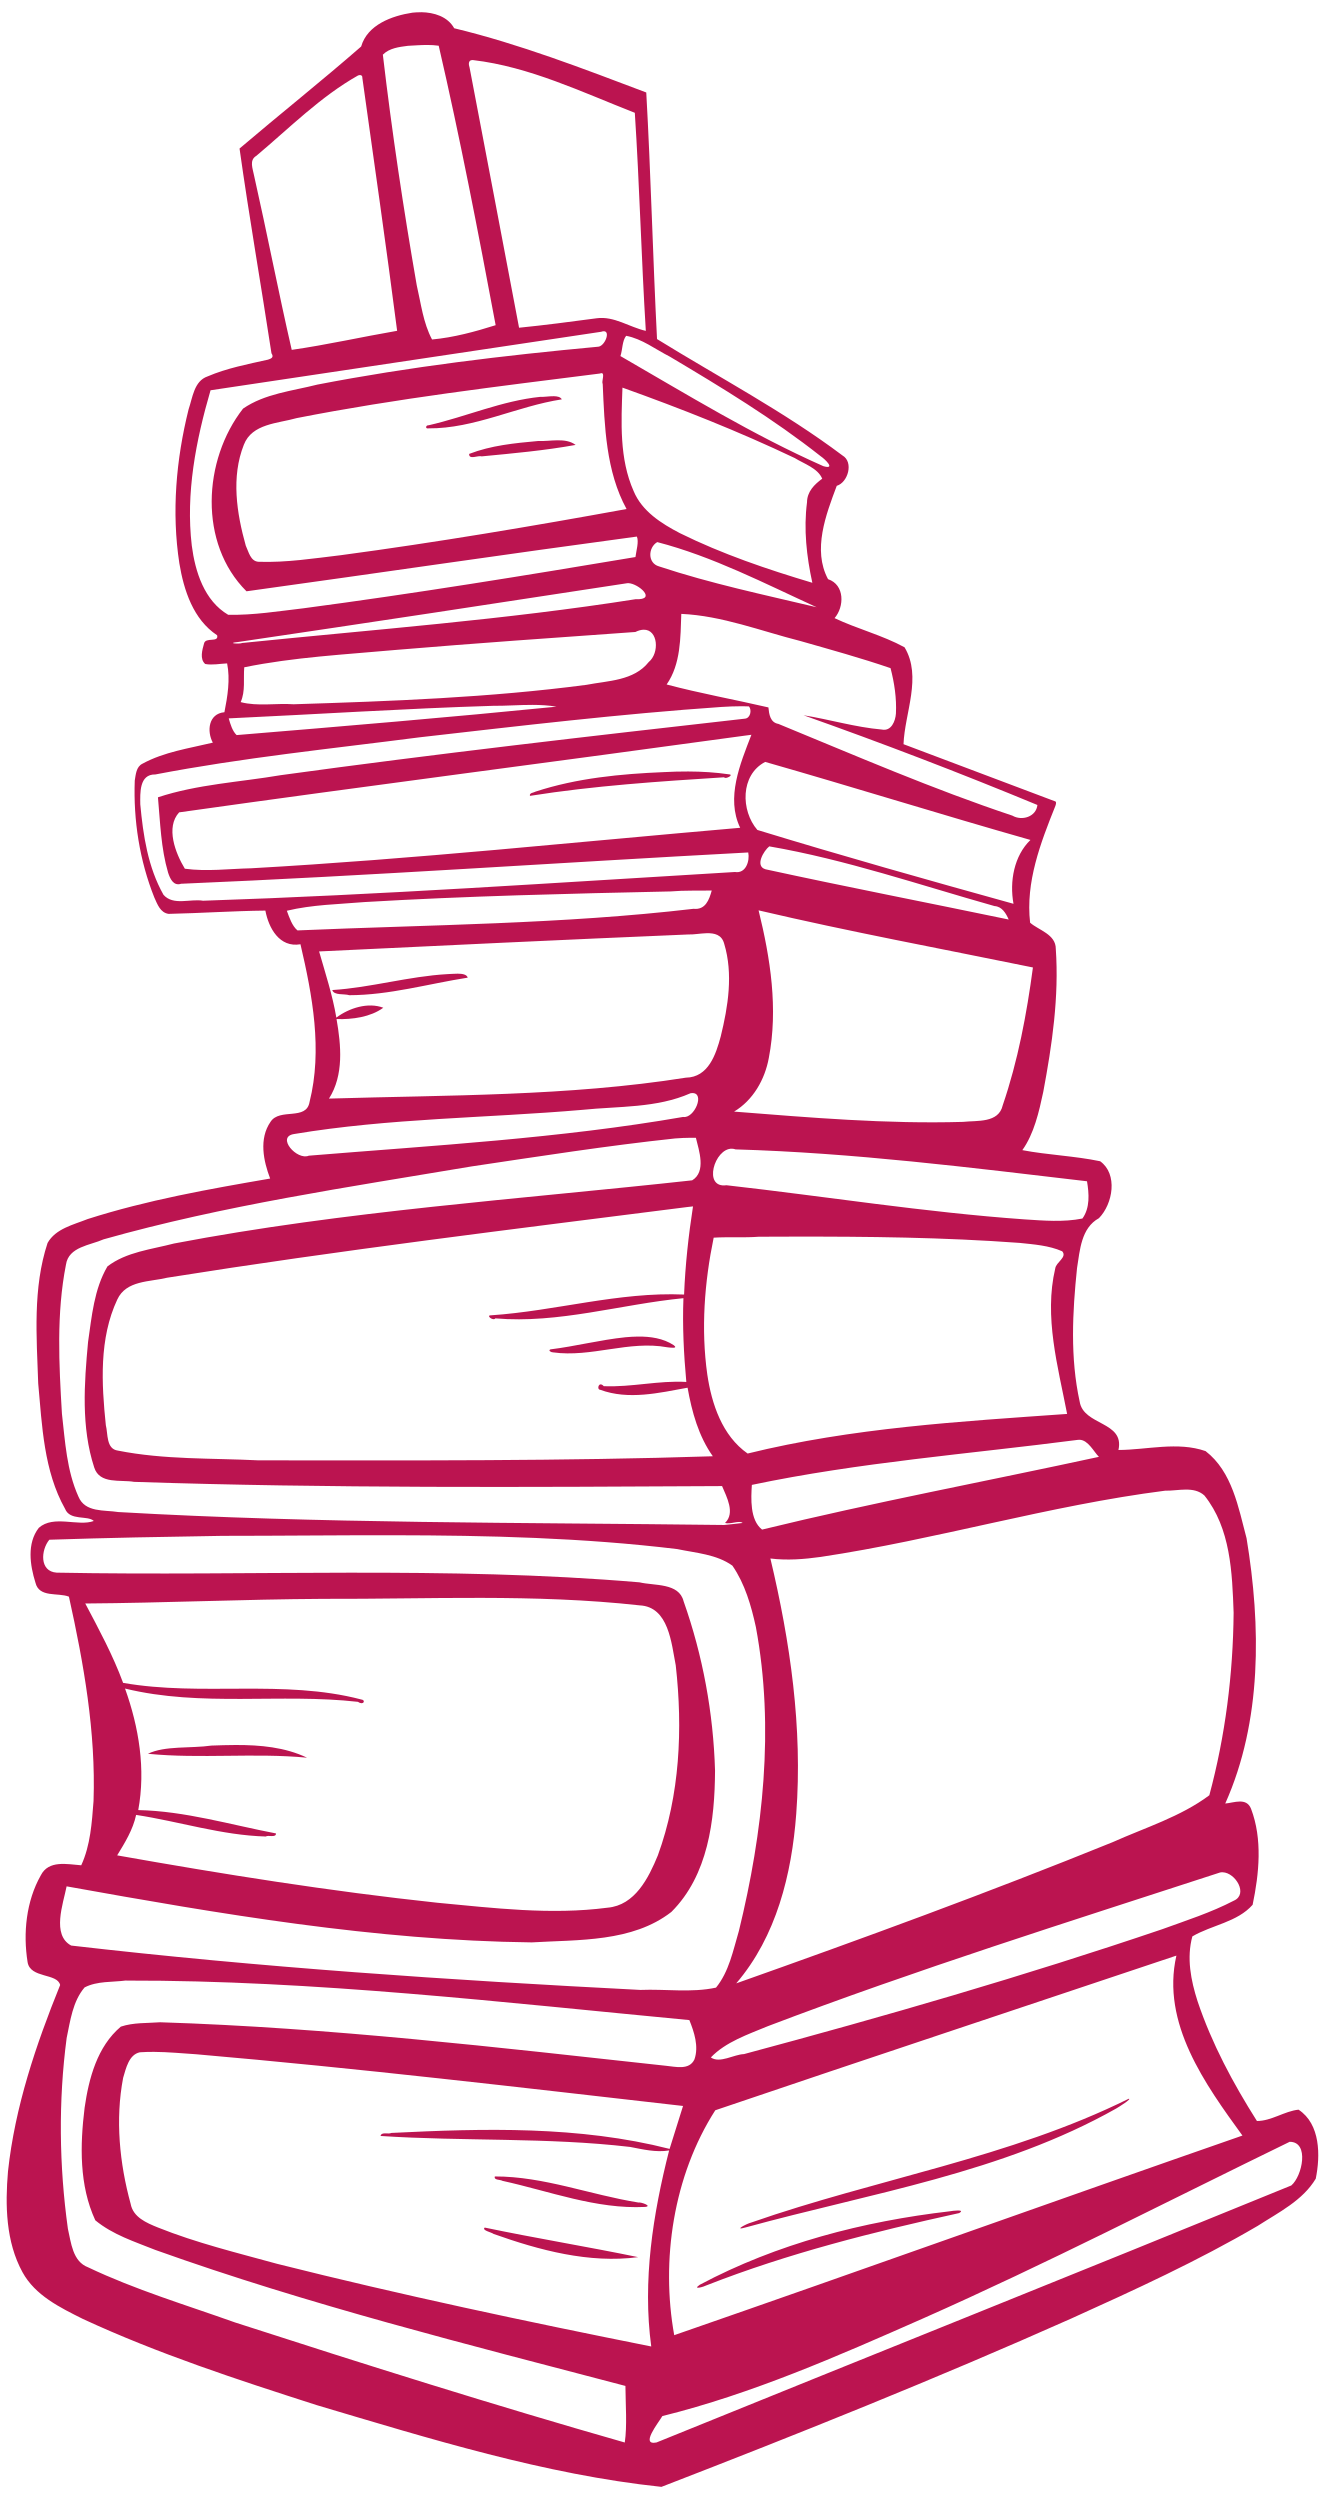
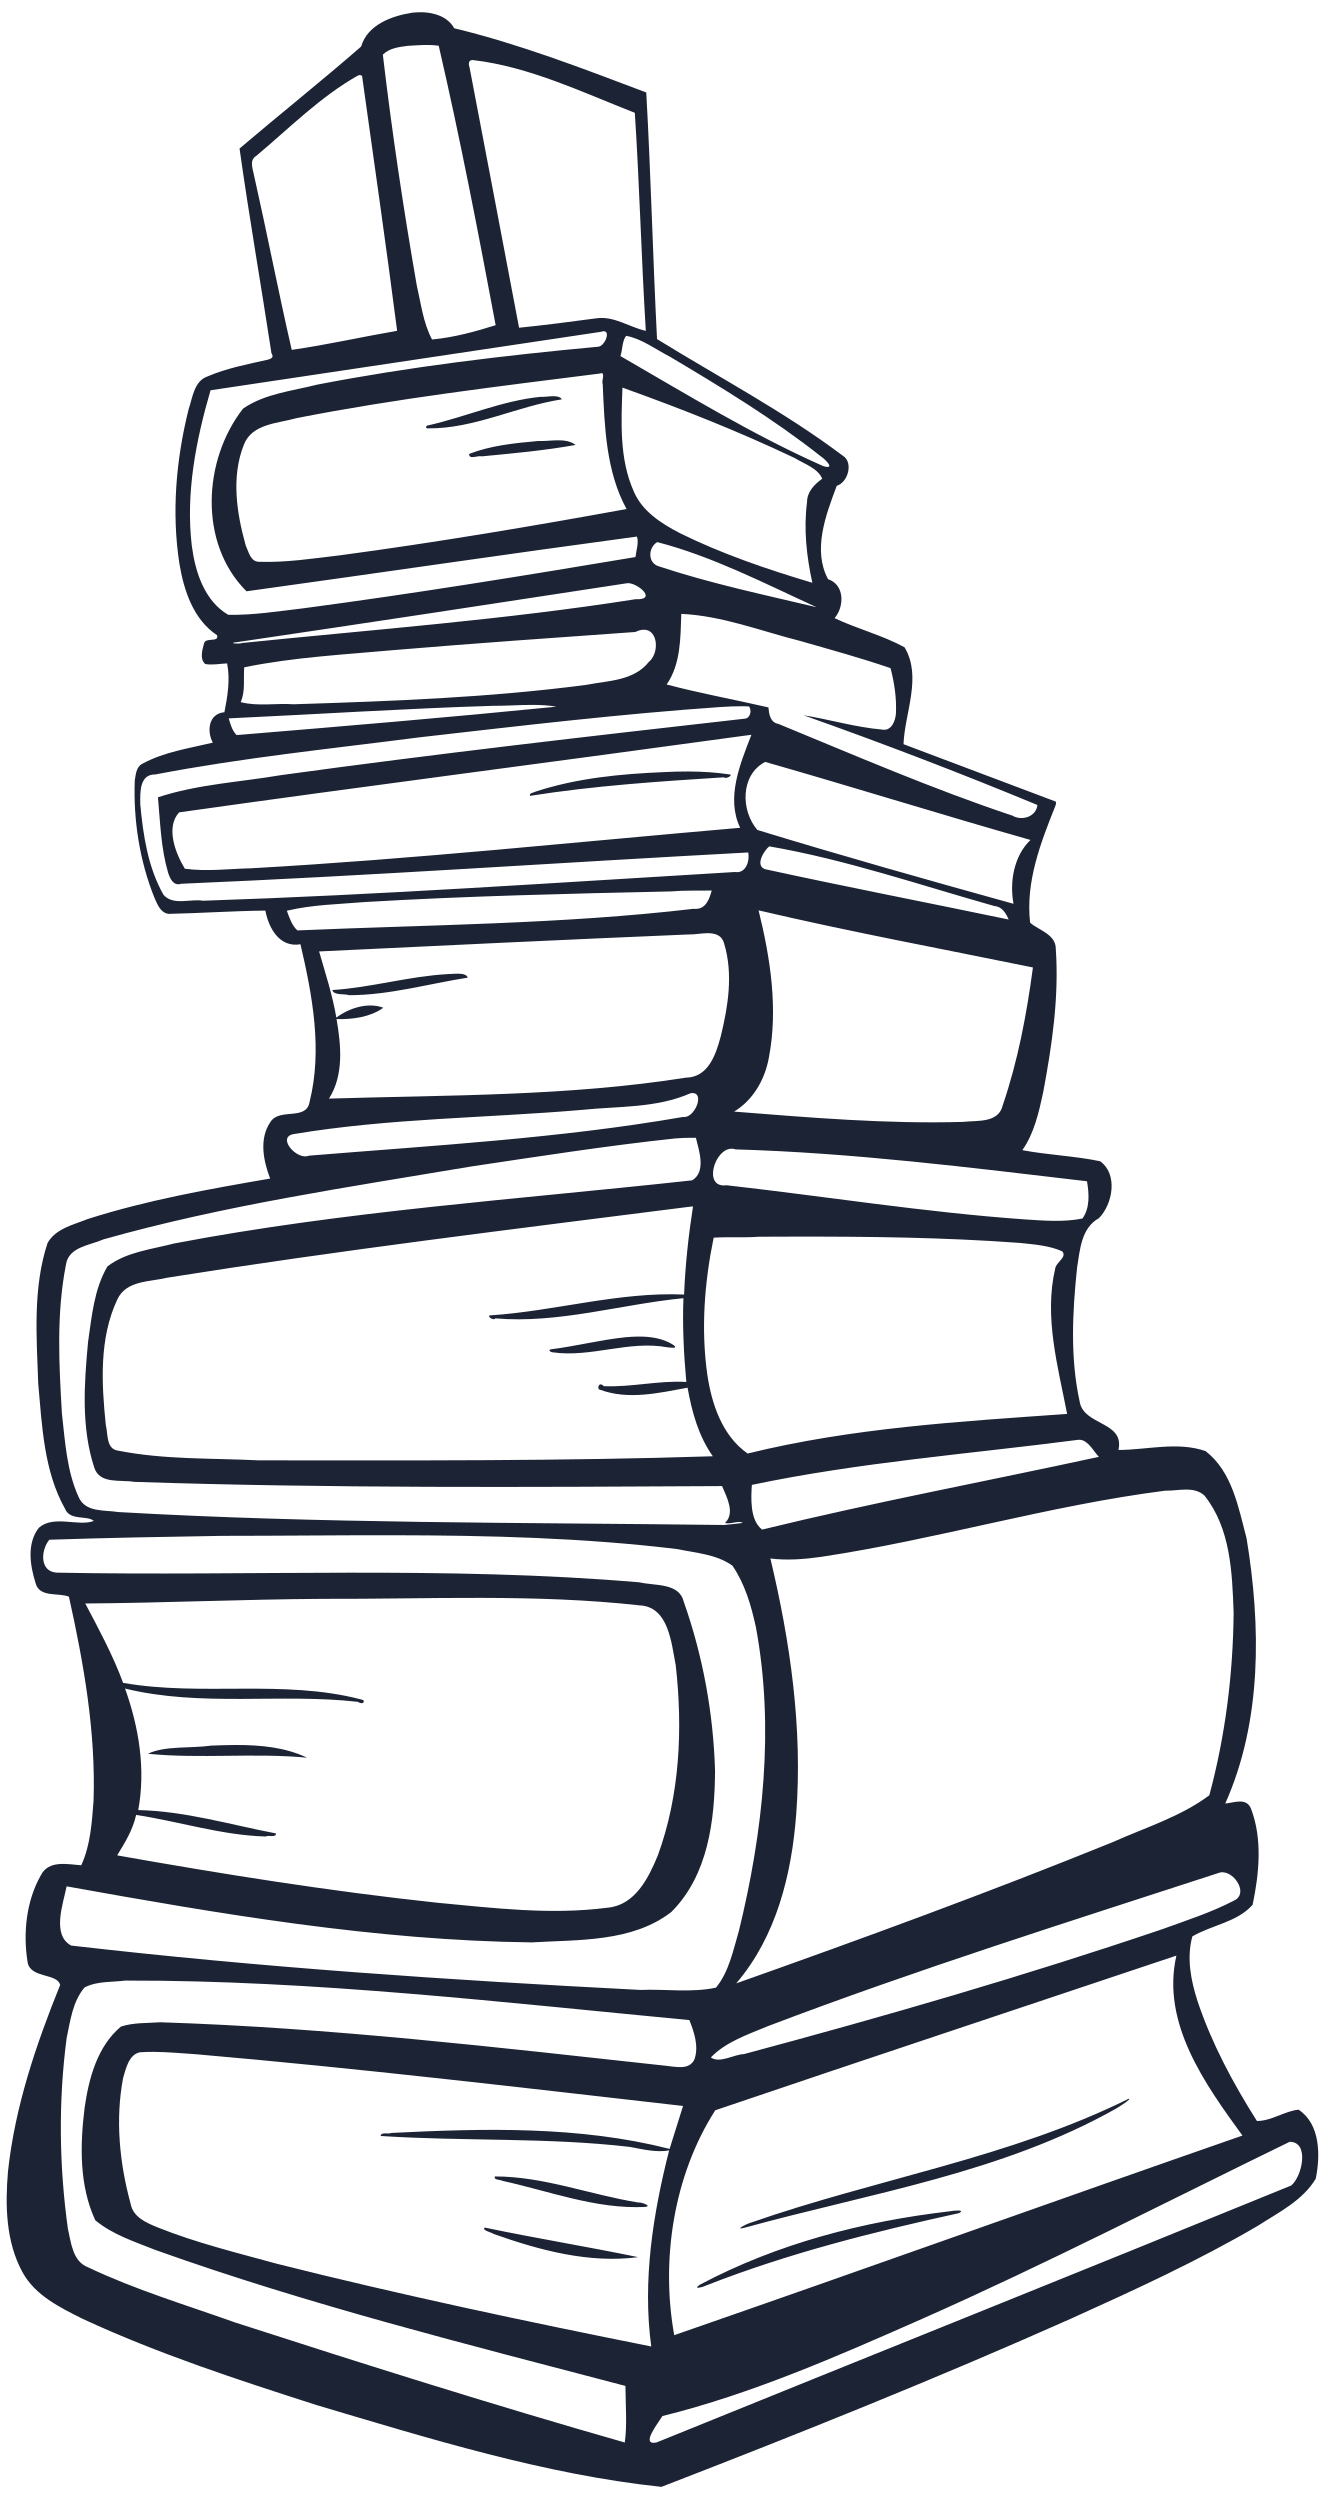
<svg xmlns="http://www.w3.org/2000/svg" id="svg2" xmlnsRdf="http://www.w3.org/1999/02/22-rdf-syntax-ns#" height="2265pt" width="1200pt" version="1.1" xmlnsCc="http://creativecommons.org/ns#" xmlnsDc="http://purl.org/dc/elements/1.1/" viewBox="0 0 1200 2265">
-   <path id="path4" fill="#bb1450" d="m381.6 11.109c-2.702-0.048-5.376 0.089-7.938 0.37-18.55 2.831-40.79 10.901-46.46 30.671-36.06 31.46-73.71 61.35-110.18 92.42 8.71 61.93 19.51 123.64 28.92 185.48 2.75 4.08-0.841 4.96-3.161 5.8-18.43 4.13-37.259 7.7-54.709 15.17-12.3 4.2-13.561 19.259-17.211 29.839-11.31 45.44-15.5 93.19-8.35 139.62 4.06 24.34 12.54 50.74 34.2 65.07 1.79 7.04-10.59 1.301-11.88 7.541-1.53 5.6-4.099 14.009 1.091 18.489 6.51 1.19 13.26-0.259 19.85-0.539 2.92 14.46 0.39 29.91-2.45 44.23-14.56 1.33-16.071 17.26-10.511 27.57-21.53 5.19-44.08 8.34-63.75 19.08-5.7 2.79-6.039 9.789-6.969 15.259-1.33 35.97 4.369 72.511 17.739 105.99 2.77 6.04 5.33 13.689 12.88 14.809 29.24-0.64 58.47-2.66 87.72-2.98 2.97 15.82 12.771 33.81 31.791 30.5 10.84 46.3 20.06 95.79 8.25 142.83-2.88 17.3-26.97 5.271-35.3 17.941-10.8 15.52-6.44 35.66-0.42 51.5-55.6 9.58-111.44 19.48-165.28 36.68-12.96 5.18-29.07 8.671-36.38 21.691-13.48 40.92-9.931 84.879-8.481 127.24 3.5 38.32 5.05 79.301 24.32 113.59 4.43 11.14 20.65 5.699 26.05 11.039-14.1 5.29-36.369-5.76-49.839 6.22-10.89 14.05-7.991 33.751-3.041 49.611 3.38 13.99 20.401 8.799 30.341 12.739 13.47 60.69 24.429 122.68 22.309 185.1-1.52 19.61-2.78 40.16-11.15 58.27-12.74-0.94-29.519-4.93-36.659 9.15-13.25 23.45-16.141 52.36-11.941 78.62 2.42 14.88 27.041 9.77 29.491 20.72-21.95 54.19-40.95 110.37-47.25 168.81-2.62 30.63-2.01 63.689 13.13 91.359 11.51 21.1 34.079 32.041 54.689 42.341 68.4 31.69 140.24 55.1 211.91 78.1 102.38 30.41 206.73 62.91 312.3 74.05 124.79-48.27 249.06-98.05 371.31-152.52 57.32-25.91 114.67-52.15 169-84 18.85-12.16 40.641-22.87 52.491-42.68 4.24-20.87 4.309-49.441-15.591-62.541-12.72 1.32-24.659 10.321-37.709 10.261-21.59-34.14-40.951-70.171-53.811-108.59-6.04-18.79-10.019-39.19-4.689-58.65 17.65-10.36 40.739-12.87 54.609-28.65 5.9-28.31 9.041-59.499-1.459-87.039-4.18-10.4-15.3-5.391-23.35-4.691 33.38-74.64 32.43-160.96 19.3-240.39-7.39-27.8-12.98-60.269-37.12-78.909-25.4-8.84-52.831-1.129-78.941-1.009 5.77-26.11-31.669-21.901-35.139-43.861-8.68-39.67-6.55-80.919-2.37-121.04 2.59-16.11 3.68-36.23 19.83-45.12 12.72-12.99 17.29-40 1.1-51.58-23.11-4.84-47.68-5.681-70.5-10.061 10.57-14.78 15.1-34.6 18.97-52.82 7.98-42.56 14.36-86.1 11.35-129.48 0.08-13.33-15.62-16.97-23.27-23.77-4.24-36.68 9.421-72.229 22.891-105.81 0.51-1.48 1.42-4.13-0.92-4.38-45.52-17.26-91.1-34.43-136.67-51.53 1.05-28.25 16.971-61.061 0.941-87.791-19.95-10.91-43.251-16.8-63.411-26.42 8.86-10.18 9.451-30.159-5.909-35.309-14.23-26.56-1.859-58.531 7.891-84.561 10.23-3.05 15.509-21.539 5.169-27.519-52.91-39.77-111.84-70.741-168-105.44-3.81-74.44-5.57-149.03-9.75-223.41-57.17-21.579-114.65-43.881-174.01-58.191-5.956-10.644-18.196-14.342-29.903-14.55zm5.445 29.636c3.494 0.001 6.978 0.178 10.428 0.684 19.43 83.89 35.729 168.58 51.589 253.19-18.76 5.9-38.03 11.169-57.63 12.959-8.09-15.17-10.01-32.62-13.87-49.15-12.04-69.34-22.52-139.01-30.7-208.91 6.03-6.02 14.751-6.961 22.731-8.011 5.775-0.275 11.628-0.765 17.452-0.764zm40.77 13.675c0.234-0.009 0.481-0.002 0.747 0.02 51.11 5.96 98.861 29.12 146.58 47.75 4.24 65.06 5.919 131.9 9.969 197.58-14.98-3.39-28.699-13.581-44.589-11.411-23.38 3.13-46.79 6.21-70.25 8.57-14.97-78.48-29.69-157.06-44.8-235.52-1.125-3.291-1.16-6.853 2.342-6.989zm-101.86 13.583c1.43-0.063 2.52 0.727 2.34 2.647 10.66 76.32 21.67 152.63 31.5 229.06-31.87 5.49-63.531 12.69-95.491 17.27-12.08-52.55-22.3-105.58-34.18-158.21-1.09-5.99-4.57-13.631 2.12-17.591 29.94-25.14 58.01-53.549 92.2-72.839 0.517-0.2 1.033-0.317 1.509-0.338zm221.09 232.1c6.416-0.012 0.649 14.132-5.505 14.059-85.05 7.9-170.15 18.03-254.08 34.3-22.66 5.77-47.619 8.17-67.259 21.75-36.36 46.56-40.45 122.13 3.12 165.5 117.91-16.31 235.72-33.72 353.69-49.58 1.96 4.56-0.509 12.66-1.289 18.55-99.99 16.74-200.11 33.071-300.63 46.411-22.71 2.63-45.44 6.369-68.35 5.919-21.68-12.73-29.941-39.119-32.991-62.739-5.59-47.42 3.75-95.26 17-140.68 117.96-17.66 235.93-35.33 353.9-53 0.938-0.336 1.732-0.489 2.395-0.491zm20.234 4.15c14.3 2.63 26.701 12.34 39.591 18.87 46.92 27.89 93.799 56.359 136.69 90.239 3.85 2.56 14.121 12.431 2.331 8.961-63.75-28.24-123.47-64.9-183.78-99.72 1.97-5.73 1.49-13.67 5.17-18.35zm-22.497 33.828c3.678-0.248-0.065 7.586 1.277 9.852 1.66 38.17 2.9 79.111 21.6 113.24-84.82 15.49-172.27 30.229-258.68 41.809-24.79 2.93-49.629 6.84-74.659 6-7.43-0.35-9.021-9.099-11.661-14.639-8.23-29.38-13.319-62.211-1.739-91.381 7.36-19.25 31.04-19.319 47.87-24.159 90.81-17.86 182.83-28.73 274.6-40.37 0.553-0.214 1.012-0.326 1.392-0.352zm19.167 13.102c52.89 18.93 105.31 39.63 156.06 63.8 8.63 5.31 20.97 9.23 24.92 18.72-7.15 5.25-13.7 11.7-13.78 21.45-3.15 24.3-0.36 49.02 4.83 72.85-40.94-12.23-81.629-25.99-120.01-44.97-16.83-8.76-34.33-19.849-41.9-38.109-13.02-29.32-11.25-62.491-10.12-93.741zm-62.169 7.783c-4.144-0.068-9.005 0.809-12.161 0.567-34.89 3.54-67.3 17.991-101.25 25.761-2.68-0.26-3.34 3.399-0.28 2.809 41.87 0.31 80.049-20.011 120.92-26.291-1.216-2.17-4.005-2.794-7.228-2.847zm3.341 39.942c-5.994 0.055-12.177 0.916-17.522 0.636-21.11 1.9-42.641 3.989-62.541 11.689-0.34 5.7 8.161 1.091 11.341 2.241 28.43-2.73 56.989-5.28 85.109-10.37-4.59-3.5-10.394-4.25-16.388-4.195zm90.338 92.236c50.3 13.03 97.39 37.529 144.42 59.009-47.81-11.33-96.13-21.52-142.8-37-10.51-2.92-9.98-17.109-1.62-22.009zm-26.205 37.195c9.114 0.249 26.474 15.426 6.605 14.534-118.11 18.63-237.51 27.499-356.4 39.659-2.1 1.16-15.24 0.24-3.75-0.88 117.61-17.37 235.18-35.231 352.69-53.291 0.275-0.024 0.561-0.032 0.855-0.023zm48.005 27.844c36.95 1.65 72.281 15.59 107.96 24.6 27.3 7.8 54.779 15.361 81.609 24.561 3.49 13.37 5.57 27.31 4.88 41.13-0.45 6.79-4.179 16.36-12.869 14.48-23.94-2.08-47.171-9.131-70.861-12.941 71.3 25.25 142.06 52.37 211.91 81.3-1.07 10.67-13.971 14.72-22.691 9.65-72.04-24.02-141.8-54.26-211.98-83.11-7.37-1.23-8.44-8.69-9.03-14.93-30.66-7.11-61.941-12.75-92.211-20.78 12.89-18.51 12.51-42.391 13.28-63.961zm-34.162 14.327c13.233-0.316 14.544 21.198 4.653 29.294-13.53 17.07-36.81 16.861-56.32 20.641-87.98 11.61-176.82 14.829-265.42 17.619-15.78-1.12-32.79 2.1-47.95-1.95 4.42-10.05 2.321-20.98 3.231-31.55 45.2-9.23 91.63-11.56 137.53-15.75 72.23-6.04 144.53-11.119 216.82-16.239 2.807-1.375 5.291-2.012 7.456-2.064zm-100.48 68.123c7.237 0.023 14.444 0.411 21.566 1.611-96.33 9.62-193.21 17.749-289.8 25.739-3.72-3.42-5.73-9.98-7.15-15.13 79.73-3.7 159.41-8.92 239.2-11.37 11.975 0.087 24.122-0.888 36.184-0.85zm189.7 1.212c2.088 0.009 4.177 0.058 6.264 0.158 2.78 3.44 1.22 10.71-3.67 11.1-140.33 15.89-280.68 31.929-420.6 51.209-37.03 6.3-75.489 8.22-111.21 20.05 2.06 22.83 2.69 46.131 9.2 68.281 1.7 5.15 4.729 12.39 11.759 10.05 171.4-7.22 342.58-19.221 513.85-28.361 1.53 7.66-2.129 19.35-12.059 17.7-160.57 9.58-321.12 20.74-481.89 26.03-11.54-1.98-26.97 4.721-35.83-5.359-14.1-24.88-18.449-53.919-21.039-82.009-0.08-9.99-1.11-27.371 13.65-27.031 79.13-15.19 159.42-23.319 239.29-33.639 91.04-10.38 182.08-21.22 273.51-27.52 6.247-0.36 12.511-0.686 18.775-0.658zm8.455 25.878c-10.16 26.36-23.23 57.16-10.17 84.25-147.6 12.74-295.02 28.369-442.97 36.689-20.01 0.45-40.229 3.12-60.159 0.4-8.55-14.07-17.6-37.53-5.17-51.06 170.58-24.08 341.66-45.961 512.39-69.491 1.52-0.2 4.56-0.589 6.08-0.789zm12.48 24.57c80.24 22.92 160.01 47.91 240.33 70.7-14.84 14.36-19.08 37.56-15.35 57.85-77.57-21.52-155.09-43.351-232.06-66.911-15.04-17.39-15.57-49.859 7.08-61.639zm-69.581 8.673c-7.403-0.032-14.804 0.183-22.169 0.566-39.15 1.63-78.79 5.401-116.22 17.641-1.79 1.11-5.819 1-5.159 3.88 58.27-9.23 117.15-13.081 175.97-16.841 0.93 2.17 9.289-2.279 4.439-2.659-12.181-1.794-24.523-2.533-36.861-2.586zm73.28 67.84c69.36 11.96 136.39 35.04 204.1 54.1 6.8 0.4 10.38 6.631 12.83 12.191-73.42-15.29-147.05-29.56-220.32-45.52-10-2.87-1.549-16.88 3.391-20.77zm-52.12 40.02c-2.34 8.45-5.699 17.71-16.459 16.55-119.04 13.96-239.25 14.41-358.86 19.58-4.85-4.01-7.42-11.75-9.63-17.82 23.03-5.53 46.881-5.88 70.391-7.87 92.36-5.45 184.9-7.62 277.35-9.63 12.37-1.04 24.799-0.599 37.209-0.809zm42.45 17.959c82.39 19.34 165.64 34.791 248.55 51.741-5.61 42.1-13.57 84.59-27.37 124.9-3.7 16.32-23.32 13.6-35.98 15-69.23 2.04-138.42-3.89-207.39-9.32 17.22-10.36 27.88-29.04 31.45-48.57 8.59-44.5 1.459-90.27-9.261-133.75zm-47.245 20.712c7.278-0.202 13.903 1.28 16.086 9.549 8.25 27.29 3.55 56.77-3.13 83.93-4.34 16.16-11.111 37.119-31.611 37.389-106.8 16.9-215.52 15.711-323.32 18.961 13.57-21.34 10.98-48.23 6.85-72.05 14.23 0.46 30.771-1.76 42.361-10.27-13.84-5.2-30.93 0.22-42.55 8.95-3.45-20.43-9.961-40.18-15.611-59.95 111.5-5.32 223.01-10.71 334.54-15.38 4.668 0.206 10.724-0.971 16.384-1.128zm-225.35 36.653c-3.33-0.018-6.832 0.36-9.125 0.395-35.22 1.94-69.339 12.219-104.52 14.439 1.56 5.1 10.92 3.16 15.4 4.67 36.34-0.06 71.61-10.31 107.3-15.9-0.776-2.902-4.775-3.581-9.056-3.605zm212.15 108.19c12.412-0.744 2.247 23.403-7.973 21.611-112 19.48-225.87 25.79-339.06 35.1-10.73 4.58-29.939-17.15-13.309-19.63 86.21-14.39 174.11-14.391 261.07-21.891 32.76-3.4 67.35-1.469 98-15.039 0.448-0.077 0.873-0.128 1.273-0.152zm-1.069 40.483c1.571-0.012 3.143-0.01 4.716 0.019 2.8 11.63 9.52 30.689-3.37 38.539-156.64 17.19-314.46 27.651-469.48 57.241-20.45 5.38-43.089 7.559-60.289 20.739-12.13 20.63-14.181 45.211-17.561 68.431-3.5 37.73-6.37 77.16 5.58 113.75 4.91 15.44 23.921 10.849 36.081 13.019 177.47 5.92 355.25 4.801 532.76 3.831 4.18 10.01 12.07 24.359 2.7 33.359 4.58 1.68 12.831-2.651 15.891 0.059-5.63 0.54-11.221 1.421-16.861 1.831-182.97-2.34-366.06-1.221-548.8-11.731-12.69-2.04-30.059 0.621-36.089-14.019-10.6-23.5-12.051-49.75-14.931-75.02-2.68-44.93-5.1-90.71 3.65-135.12 2.37-16.22 22.001-17.509 34.081-22.909 109.04-30.81 221.45-47.22 333.01-66 61.49-9.16 122.95-18.821 184.79-25.411 4.702-0.367 9.41-0.571 14.124-0.608zm37.43 9.906c1.062 0.034 2.147 0.234 3.247 0.622 106.52 3.09 212.59 16.46 318.38 28.88 1.87 11.16 2.86 24.08-4.15 33.75-17.27 3.45-35.02 1.9-52.45 0.78-90.42-6.41-179.99-20.79-270.01-30.93-21.75 3.028-10.945-33.618 4.984-33.102zm-35.324 52.202c-4.1 26.47-7.021 53.15-8.091 79.93-59.12-2.58-116.4 14.89-175.04 18.82-4.82-0.05 2.14 5.45 4.03 2.77 57.51 4.91 113.57-12.76 170.42-18.3-0.97 25.34 0.309 50.67 2.609 75.9-25.06-1.48-49.741 4.92-74.791 3.82-4.55-4.98-6.739 3.149-3.169 3.289 25.63 9.43 53.209 2.82 79.109-1.9 3.87 21.82 9.92 43.861 22.87 62.111-135.27 4.4-274.83 3.8-411.73 3.7-42.39-2.11-85.41-0.49-127.22-8.82-10.85-1.4-8.959-15.299-10.989-23.059-3.92-37.76-6.16-78.57 10.38-113.82 8.07-17.51 29.409-15.87 45.259-19.77 156.5-24.96 313.87-43.999 471.05-64.009 1.32-0.14 3.961-0.441 5.291-0.591zm89.169 27.45c68.984-0.131 138.03 0.625 206.87 5.7 12.94 1.38 26.43 2.291 38.45 7.591 4.73 5.4-5.539 9.81-6.309 15.5-10.34 43.85 2.44 88.73 10.75 131.85-96.91 6.88-194.78 12.53-289.44 35.88-23.08-16.11-32.639-45.009-36.569-71.709-5.78-41.17-2.581-83.28 5.789-123.87 13.62-0.82 27.28 0.189 40.9-0.841 9.851-0.045 19.705-0.081 29.559-0.1zm-139.19 90.552c-3.795 0.043-7.559 0.284-11.202 0.619-22.86 2.34-45.179 8.19-67.959 10.98-2.49 1.11 0.899 2.77 2.239 2.7 34.75 4.89 68.92-11.009 103.62-4.589 2.57 0.27 10.321 1.479 5.841-1.911-9.488-6.27-21.153-7.927-32.539-7.798zm400.2 93.494c7.921 0.21 13.03 11.059 17.567 15.475-101.29 21.97-204.3 41.269-305.18 65.909-11.18-8.7-10.001-28.5-9.261-40.5 97.23-20.44 196.77-28 295.25-40.78 0.554-0.086 1.095-0.119 1.623-0.105zm96.094 45.139c6.232-0.044 12.219 0.971 17.044 5.356 23.82 29.78 25.179 69.9 26.469 106.28-0.5 55.66-7.529 111.57-22.009 165.32-26.07 19.49-58.12 29.27-87.63 42.5-112.51 45.62-226.6 87.369-341 127.91 36.37-42.45 50.31-98.91 54.37-153.57 5.85-77.78-5.41-155.81-23.42-231.36 15.18 1.9 30.5 0.67 45.6-1.43 104.82-15.72 206.86-46.591 312.05-60.011 5.815 0.15 12.294-0.952 18.527-0.995zm-717.96 41.364c85.991 0.132 171.95 2.237 257.36 12.531 16.9 3.56 35.559 4.65 50.019 15.02 11.36 16.5 17.03 36.27 21.27 55.67 16.97 91.23 6.47 185.78-15.4 275.29-5.21 17.58-8.92 36.909-20.72 51.339-22.33 4.84-45.799 1.141-68.539 2.091-172.17-8.83-344.43-20.39-515.69-40.2-17.81-9.61-7.249-37.811-4.139-53.641 139.22 25.03 279.57 49.08 421.37 50.78 42.44-2.53 91.131-0.05 126.53-27.58 33.36-33.26 39.36-83.209 39.58-128.01-1.52-52.2-11.09-104.28-28.5-153.51-4.18-16.84-26.601-13.899-39.911-17.109-175.6-14.99-352.14-5.39-528.08-8.78-15.82-1.04-14.28-20.65-6.65-29.82 52.26-1.74 104.52-2.7 156.8-3.52 51.502 0 103.11-0.631 154.7-0.551zm80.008 56.75c47.894 0.115 95.74 1.506 143.35 6.781 26.37 1.24 28.75 34.441 32.68 54.331 6.46 57.47 3.79 117.44-16.22 172.22-8.39 20.38-20.7 45.241-45.6 47.361-51.24 6.73-103.1 0.309-154.26-4.491-97.19-10.42-193.78-25.82-289.99-42.92 7.04-11.52 14.31-23.28 17.17-36.65 39.17 5.97 77.6 18.49 117.5 19.57 1.93-1.58 9.4 1.4 9.2-2.8-41.41-7.91-82.35-20.24-124.77-21.15 6.84-37.03 0.63-74.979-11.98-110.11 69.15 16.92 140.96 4.11 211.08 12.05 5.1 3.6 7.409-1.72 2.809-2.18-70.47-18.42-144.37-2.541-215.63-15.011-9.17-24.94-22.029-48.739-34.289-71.909 71.77-0.53 143.52-3.801 215.31-4.211 47.805 0.165 95.747-0.996 143.64-0.881zm-222.7 133.29c-7.389 0.019-14.749 0.264-21.981 0.531-18.4 2.68-42.19-0.07-57.5 7.42 47.83 4.73 96.32-1.01 144.17 3.55-20.085-9.57-42.521-11.557-64.689-11.502zm894.23 115.31c11.725 0.38 23.37 19.945 10.152 25.72-20.72 10.79-43.08 17.931-64.98 25.891-124.82 42.35-251.55 78.999-378.85 113.12-9.13 0.26-21.93 8.75-30.02 3.02 13.39-14.01 33.64-20.83 51.68-28.33 134.84-51.32 272.58-94.54 409.68-139.23 0.775-0.155 1.557-0.216 2.339-0.191zm-41.909 75.53c-13.97 61.24 26.221 116.67 59.831 163.01-171.76 59.77-343.02 121.26-514.8 180.85-12.18-67.51-0.88-144.35 37.2-203.77 138.55-47.07 277.51-93.04 416.25-139.62 0.38-0.12 1.139-0.35 1.519-0.47zm-951.38 22.6c170.58-0.32 340.49 19.751 510.12 35.791 4.4 10.9 8.699 23.939 4.609 35.609-4.73 10.07-17.07 6.59-25.73 5.8-152.43-16.62-305.01-34.599-458.35-39.439-11.88 0.9-24.15 0.14-35.6 3.95-21.42 18.05-29.01 46.92-32.83 73.53-4.17 33.86-4.959 70.36 9.691 101.95 15.73 13.02 35.569 19.32 54.269 26.8 139.28 49.84 283.09 85.66 426.02 123.25 0.11 16.64 1.651 36.209-0.589 51.259-118.37-33.79-235.98-70.879-353.15-108.79-44.59-15.9-90.221-29.54-133.06-49.92-14.13-5.3-15.42-22.5-18.32-34.9-7.96-57.3-8.67-115.6-1.12-172.9 3.33-15.81 5.43-33.07 16.23-45.78 11.48-5.98 25.27-4.621 37.72-6.311zm25.083 64.594c12.784 0.084 25.567 1.339 38.317 2.156 147.29 12.75 294.13 30.111 441 46.841-4.11 12.9-8.18 25.921-12.18 38.891-82-20.91-168.12-18.62-252.14-14.45-2.49 1.46-8.909-1.34-9.719 2.75 75.27 4.95 150.98 1.17 226.04 9.93 11.66 2.22 23.44 5.139 35.4 3.189-14.69 57.74-24.219 118.09-16.209 177.6-113.48-22.67-226.76-46.67-339.02-74.9-36.29-9.99-73.06-18.91-108.07-32.95-10.22-4.16-22.33-9.21-24.58-21.4-10.08-36.83-13.991-76.449-6.791-114.14 2.55-8.43 5.13-21.06 15.17-23.15 4.26-0.292 8.521-0.395 12.783-0.367zm883.07 42.477c-108.22 53.62-228.7 72.54-341.94 112.13-4.37 1.1-16.891 7.79-4.841 4.37 112.93-31.03 232.24-49.35 335.5-107.68 2.32-1.35 14.46-8.95 11.28-8.82zm145.84 39c18.13-0.11 11.439 31.17 1.489 39.55-191.45 78.28-383.53 155.05-575.16 232.86-15.05 2.96 1.7-17.71 5.33-23.92 81.38-20.19 158.98-54.38 235.67-88.23 112.58-49.85 222.09-106.43 332.67-160.26zm-720.1 31.38c-1.16 3.49 4.77 2.68 6.97 4 42.56 9.33 84.919 25.81 129.09 23.62 7.13-0.7-3.92-4.589-5.95-3.989-43.5-6.93-85.699-23.701-130.11-23.631zm419.61 30.842c-2.601 0-6.243 0.503-7.278 0.708-78.41 9.09-156.65 29.301-226.57 66.531-7.4 5.06 3.631 1.899 6.241 0.489 73.99-29.01 151.16-48.34 228.64-65.37 3.13-1.84 1.57-2.354-1.031-2.358zm-428.76 15.478c-3.03 2.52 6.189 4.241 7.959 5.741 41.55 14.79 86.681 26.91 131.01 21.05-45.06-9.32-93-17.161-138.97-26.791z" />
+   <path id="path4" fill="#1c2334" d="m381.6 11.109c-2.702-0.048-5.376 0.089-7.938 0.37-18.55 2.831-40.79 10.901-46.46 30.671-36.06 31.46-73.71 61.35-110.18 92.42 8.71 61.93 19.51 123.64 28.92 185.48 2.75 4.08-0.841 4.96-3.161 5.8-18.43 4.13-37.259 7.7-54.709 15.17-12.3 4.2-13.561 19.259-17.211 29.839-11.31 45.44-15.5 93.19-8.35 139.62 4.06 24.34 12.54 50.74 34.2 65.07 1.79 7.04-10.59 1.301-11.88 7.541-1.53 5.6-4.099 14.009 1.091 18.489 6.51 1.19 13.26-0.259 19.85-0.539 2.92 14.46 0.39 29.91-2.45 44.23-14.56 1.33-16.071 17.26-10.511 27.57-21.53 5.19-44.08 8.34-63.75 19.08-5.7 2.79-6.039 9.789-6.969 15.259-1.33 35.97 4.369 72.511 17.739 105.99 2.77 6.04 5.33 13.689 12.88 14.809 29.24-0.64 58.47-2.66 87.72-2.98 2.97 15.82 12.771 33.81 31.791 30.5 10.84 46.3 20.06 95.79 8.25 142.83-2.88 17.3-26.97 5.271-35.3 17.941-10.8 15.52-6.44 35.66-0.42 51.5-55.6 9.58-111.44 19.48-165.28 36.68-12.96 5.18-29.07 8.671-36.38 21.691-13.48 40.92-9.931 84.879-8.481 127.24 3.5 38.32 5.05 79.301 24.32 113.59 4.43 11.14 20.65 5.699 26.05 11.039-14.1 5.29-36.369-5.76-49.839 6.22-10.89 14.05-7.991 33.751-3.041 49.611 3.38 13.99 20.401 8.799 30.341 12.739 13.47 60.69 24.429 122.68 22.309 185.1-1.52 19.61-2.78 40.16-11.15 58.27-12.74-0.94-29.519-4.93-36.659 9.15-13.25 23.45-16.141 52.36-11.941 78.62 2.42 14.88 27.041 9.77 29.491 20.72-21.95 54.19-40.95 110.37-47.25 168.81-2.62 30.63-2.01 63.689 13.13 91.359 11.51 21.1 34.079 32.041 54.689 42.341 68.4 31.69 140.24 55.1 211.91 78.1 102.38 30.41 206.73 62.91 312.3 74.05 124.79-48.27 249.06-98.05 371.31-152.52 57.32-25.91 114.67-52.15 169-84 18.85-12.16 40.641-22.87 52.491-42.68 4.24-20.87 4.309-49.441-15.591-62.541-12.72 1.32-24.659 10.321-37.709 10.261-21.59-34.14-40.951-70.171-53.811-108.59-6.04-18.79-10.019-39.19-4.689-58.65 17.65-10.36 40.739-12.87 54.609-28.65 5.9-28.31 9.041-59.499-1.459-87.039-4.18-10.4-15.3-5.391-23.35-4.691 33.38-74.64 32.43-160.96 19.3-240.39-7.39-27.8-12.98-60.269-37.12-78.909-25.4-8.84-52.831-1.129-78.941-1.009 5.77-26.11-31.669-21.901-35.139-43.861-8.68-39.67-6.55-80.919-2.37-121.04 2.59-16.11 3.68-36.23 19.83-45.12 12.72-12.99 17.29-40 1.1-51.58-23.11-4.84-47.68-5.681-70.5-10.061 10.57-14.78 15.1-34.6 18.97-52.82 7.98-42.56 14.36-86.1 11.35-129.48 0.08-13.33-15.62-16.97-23.27-23.77-4.24-36.68 9.421-72.229 22.891-105.81 0.51-1.48 1.42-4.13-0.92-4.38-45.52-17.26-91.1-34.43-136.67-51.53 1.05-28.25 16.971-61.061 0.941-87.791-19.95-10.91-43.251-16.8-63.411-26.42 8.86-10.18 9.451-30.159-5.909-35.309-14.23-26.56-1.859-58.531 7.891-84.561 10.23-3.05 15.509-21.539 5.169-27.519-52.91-39.77-111.84-70.741-168-105.44-3.81-74.44-5.57-149.03-9.75-223.41-57.17-21.579-114.65-43.881-174.01-58.191-5.956-10.644-18.196-14.342-29.903-14.55zm5.445 29.636c3.494 0.001 6.978 0.178 10.428 0.684 19.43 83.89 35.729 168.58 51.589 253.19-18.76 5.9-38.03 11.169-57.63 12.959-8.09-15.17-10.01-32.62-13.87-49.15-12.04-69.34-22.52-139.01-30.7-208.91 6.03-6.02 14.751-6.961 22.731-8.011 5.775-0.275 11.628-0.765 17.452-0.764zm40.77 13.675c0.234-0.009 0.481-0.002 0.747 0.02 51.11 5.96 98.861 29.12 146.58 47.75 4.24 65.06 5.919 131.9 9.969 197.58-14.98-3.39-28.699-13.581-44.589-11.411-23.38 3.13-46.79 6.21-70.25 8.57-14.97-78.48-29.69-157.06-44.8-235.52-1.125-3.291-1.16-6.853 2.342-6.989zm-101.86 13.583c1.43-0.063 2.52 0.727 2.34 2.647 10.66 76.32 21.67 152.63 31.5 229.06-31.87 5.49-63.531 12.69-95.491 17.27-12.08-52.55-22.3-105.58-34.18-158.21-1.09-5.99-4.57-13.631 2.12-17.591 29.94-25.14 58.01-53.549 92.2-72.839 0.517-0.2 1.033-0.317 1.509-0.338zm221.09 232.1c6.416-0.012 0.649 14.132-5.505 14.059-85.05 7.9-170.15 18.03-254.08 34.3-22.66 5.77-47.619 8.17-67.259 21.75-36.36 46.56-40.45 122.13 3.12 165.5 117.91-16.31 235.72-33.72 353.69-49.58 1.96 4.56-0.509 12.66-1.289 18.55-99.99 16.74-200.11 33.071-300.63 46.411-22.71 2.63-45.44 6.369-68.35 5.919-21.68-12.73-29.941-39.119-32.991-62.739-5.59-47.42 3.75-95.26 17-140.68 117.96-17.66 235.93-35.33 353.9-53 0.938-0.336 1.732-0.489 2.395-0.491zm20.234 4.15c14.3 2.63 26.701 12.34 39.591 18.87 46.92 27.89 93.799 56.359 136.69 90.239 3.85 2.56 14.121 12.431 2.331 8.961-63.75-28.24-123.47-64.9-183.78-99.72 1.97-5.73 1.49-13.67 5.17-18.35zm-22.497 33.828c3.678-0.248-0.065 7.586 1.277 9.852 1.66 38.17 2.9 79.111 21.6 113.24-84.82 15.49-172.27 30.229-258.68 41.809-24.79 2.93-49.629 6.84-74.659 6-7.43-0.35-9.021-9.099-11.661-14.639-8.23-29.38-13.319-62.211-1.739-91.381 7.36-19.25 31.04-19.319 47.87-24.159 90.81-17.86 182.83-28.73 274.6-40.37 0.553-0.214 1.012-0.326 1.392-0.352zm19.167 13.102c52.89 18.93 105.31 39.63 156.06 63.8 8.63 5.31 20.97 9.23 24.92 18.72-7.15 5.25-13.7 11.7-13.78 21.45-3.15 24.3-0.36 49.02 4.83 72.85-40.94-12.23-81.629-25.99-120.01-44.97-16.83-8.76-34.33-19.849-41.9-38.109-13.02-29.32-11.25-62.491-10.12-93.741zm-62.169 7.783c-4.144-0.068-9.005 0.809-12.161 0.567-34.89 3.54-67.3 17.991-101.25 25.761-2.68-0.26-3.34 3.399-0.28 2.809 41.87 0.31 80.049-20.011 120.92-26.291-1.216-2.17-4.005-2.794-7.228-2.847zm3.341 39.942c-5.994 0.055-12.177 0.916-17.522 0.636-21.11 1.9-42.641 3.989-62.541 11.689-0.34 5.7 8.161 1.091 11.341 2.241 28.43-2.73 56.989-5.28 85.109-10.37-4.59-3.5-10.394-4.25-16.388-4.195zm90.338 92.236c50.3 13.03 97.39 37.529 144.42 59.009-47.81-11.33-96.13-21.52-142.8-37-10.51-2.92-9.98-17.109-1.62-22.009zm-26.205 37.195c9.114 0.249 26.474 15.426 6.605 14.534-118.11 18.63-237.51 27.499-356.4 39.659-2.1 1.16-15.24 0.24-3.75-0.88 117.61-17.37 235.18-35.231 352.69-53.291 0.275-0.024 0.561-0.032 0.855-0.023zm48.005 27.844c36.95 1.65 72.281 15.59 107.96 24.6 27.3 7.8 54.779 15.361 81.609 24.561 3.49 13.37 5.57 27.31 4.88 41.13-0.45 6.79-4.179 16.36-12.869 14.48-23.94-2.08-47.171-9.131-70.861-12.941 71.3 25.25 142.06 52.37 211.91 81.3-1.07 10.67-13.971 14.72-22.691 9.65-72.04-24.02-141.8-54.26-211.98-83.11-7.37-1.23-8.44-8.69-9.03-14.93-30.66-7.11-61.941-12.75-92.211-20.78 12.89-18.51 12.51-42.391 13.28-63.961zm-34.162 14.327c13.233-0.316 14.544 21.198 4.653 29.294-13.53 17.07-36.81 16.861-56.32 20.641-87.98 11.61-176.82 14.829-265.42 17.619-15.78-1.12-32.79 2.1-47.95-1.95 4.42-10.05 2.321-20.98 3.231-31.55 45.2-9.23 91.63-11.56 137.53-15.75 72.23-6.04 144.53-11.119 216.82-16.239 2.807-1.375 5.291-2.012 7.456-2.064zm-100.48 68.123c7.237 0.023 14.444 0.411 21.566 1.611-96.33 9.62-193.21 17.749-289.8 25.739-3.72-3.42-5.73-9.98-7.15-15.13 79.73-3.7 159.41-8.92 239.2-11.37 11.975 0.087 24.122-0.888 36.184-0.85zm189.7 1.212c2.088 0.009 4.177 0.058 6.264 0.158 2.78 3.44 1.22 10.71-3.67 11.1-140.33 15.89-280.68 31.929-420.6 51.209-37.03 6.3-75.489 8.22-111.21 20.05 2.06 22.83 2.69 46.131 9.2 68.281 1.7 5.15 4.729 12.39 11.759 10.05 171.4-7.22 342.58-19.221 513.85-28.361 1.53 7.66-2.129 19.35-12.059 17.7-160.57 9.58-321.12 20.74-481.89 26.03-11.54-1.98-26.97 4.721-35.83-5.359-14.1-24.88-18.449-53.919-21.039-82.009-0.08-9.99-1.11-27.371 13.65-27.031 79.13-15.19 159.42-23.319 239.29-33.639 91.04-10.38 182.08-21.22 273.51-27.52 6.247-0.36 12.511-0.686 18.775-0.658zm8.455 25.878c-10.16 26.36-23.23 57.16-10.17 84.25-147.6 12.74-295.02 28.369-442.97 36.689-20.01 0.45-40.229 3.12-60.159 0.4-8.55-14.07-17.6-37.53-5.17-51.06 170.58-24.08 341.66-45.961 512.39-69.491 1.52-0.2 4.56-0.589 6.08-0.789zm12.48 24.57c80.24 22.92 160.01 47.91 240.33 70.7-14.84 14.36-19.08 37.56-15.35 57.85-77.57-21.52-155.09-43.351-232.06-66.911-15.04-17.39-15.57-49.859 7.08-61.639zm-69.581 8.673c-7.403-0.032-14.804 0.183-22.169 0.566-39.15 1.63-78.79 5.401-116.22 17.641-1.79 1.11-5.819 1-5.159 3.88 58.27-9.23 117.15-13.081 175.97-16.841 0.93 2.17 9.289-2.279 4.439-2.659-12.181-1.794-24.523-2.533-36.861-2.586zm73.28 67.84c69.36 11.96 136.39 35.04 204.1 54.1 6.8 0.4 10.38 6.631 12.83 12.191-73.42-15.29-147.05-29.56-220.32-45.52-10-2.87-1.549-16.88 3.391-20.77zm-52.12 40.02c-2.34 8.45-5.699 17.71-16.459 16.55-119.04 13.96-239.25 14.41-358.86 19.58-4.85-4.01-7.42-11.75-9.63-17.82 23.03-5.53 46.881-5.88 70.391-7.87 92.36-5.45 184.9-7.62 277.35-9.63 12.37-1.04 24.799-0.599 37.209-0.809zm42.45 17.959c82.39 19.34 165.64 34.791 248.55 51.741-5.61 42.1-13.57 84.59-27.37 124.9-3.7 16.32-23.32 13.6-35.98 15-69.23 2.04-138.42-3.89-207.39-9.32 17.22-10.36 27.88-29.04 31.45-48.57 8.59-44.5 1.459-90.27-9.261-133.75zm-47.245 20.712c7.278-0.202 13.903 1.28 16.086 9.549 8.25 27.29 3.55 56.77-3.13 83.93-4.34 16.16-11.111 37.119-31.611 37.389-106.8 16.9-215.52 15.711-323.32 18.961 13.57-21.34 10.98-48.23 6.85-72.05 14.23 0.46 30.771-1.76 42.361-10.27-13.84-5.2-30.93 0.22-42.55 8.95-3.45-20.43-9.961-40.18-15.611-59.95 111.5-5.32 223.01-10.71 334.54-15.38 4.668 0.206 10.724-0.971 16.384-1.128zm-225.35 36.653c-3.33-0.018-6.832 0.36-9.125 0.395-35.22 1.94-69.339 12.219-104.52 14.439 1.56 5.1 10.92 3.16 15.4 4.67 36.34-0.06 71.61-10.31 107.3-15.9-0.776-2.902-4.775-3.581-9.056-3.605zm212.15 108.19c12.412-0.744 2.247 23.403-7.973 21.611-112 19.48-225.87 25.79-339.06 35.1-10.73 4.58-29.939-17.15-13.309-19.63 86.21-14.39 174.11-14.391 261.07-21.891 32.76-3.4 67.35-1.469 98-15.039 0.448-0.077 0.873-0.128 1.273-0.152zm-1.069 40.483c1.571-0.012 3.143-0.01 4.716 0.019 2.8 11.63 9.52 30.689-3.37 38.539-156.64 17.19-314.46 27.651-469.48 57.241-20.45 5.38-43.089 7.559-60.289 20.739-12.13 20.63-14.181 45.211-17.561 68.431-3.5 37.73-6.37 77.16 5.58 113.75 4.91 15.44 23.921 10.849 36.081 13.019 177.47 5.92 355.25 4.801 532.76 3.831 4.18 10.01 12.07 24.359 2.7 33.359 4.58 1.68 12.831-2.651 15.891 0.059-5.63 0.54-11.221 1.421-16.861 1.831-182.97-2.34-366.06-1.221-548.8-11.731-12.69-2.04-30.059 0.621-36.089-14.019-10.6-23.5-12.051-49.75-14.931-75.02-2.68-44.93-5.1-90.71 3.65-135.12 2.37-16.22 22.001-17.509 34.081-22.909 109.04-30.81 221.45-47.22 333.01-66 61.49-9.16 122.95-18.821 184.79-25.411 4.702-0.367 9.41-0.571 14.124-0.608zm37.43 9.906c1.062 0.034 2.147 0.234 3.247 0.622 106.52 3.09 212.59 16.46 318.38 28.88 1.87 11.16 2.86 24.08-4.15 33.75-17.27 3.45-35.02 1.9-52.45 0.78-90.42-6.41-179.99-20.79-270.01-30.93-21.75 3.028-10.945-33.618 4.984-33.102zm-35.324 52.202c-4.1 26.47-7.021 53.15-8.091 79.93-59.12-2.58-116.4 14.89-175.04 18.82-4.82-0.05 2.14 5.45 4.03 2.77 57.51 4.91 113.57-12.76 170.42-18.3-0.97 25.34 0.309 50.67 2.609 75.9-25.06-1.48-49.741 4.92-74.791 3.82-4.55-4.98-6.739 3.149-3.169 3.289 25.63 9.43 53.209 2.82 79.109-1.9 3.87 21.82 9.92 43.861 22.87 62.111-135.27 4.4-274.83 3.8-411.73 3.7-42.39-2.11-85.41-0.49-127.22-8.82-10.85-1.4-8.959-15.299-10.989-23.059-3.92-37.76-6.16-78.57 10.38-113.82 8.07-17.51 29.409-15.87 45.259-19.77 156.5-24.96 313.87-43.999 471.05-64.009 1.32-0.14 3.961-0.441 5.291-0.591zm89.169 27.45c68.984-0.131 138.03 0.625 206.87 5.7 12.94 1.38 26.43 2.291 38.45 7.591 4.73 5.4-5.539 9.81-6.309 15.5-10.34 43.85 2.44 88.73 10.75 131.85-96.91 6.88-194.78 12.53-289.44 35.88-23.08-16.11-32.639-45.009-36.569-71.709-5.78-41.17-2.581-83.28 5.789-123.87 13.62-0.82 27.28 0.189 40.9-0.841 9.851-0.045 19.705-0.081 29.559-0.1zm-139.19 90.552c-3.795 0.043-7.559 0.284-11.202 0.619-22.86 2.34-45.179 8.19-67.959 10.98-2.49 1.11 0.899 2.77 2.239 2.7 34.75 4.89 68.92-11.009 103.62-4.589 2.57 0.27 10.321 1.479 5.841-1.911-9.488-6.27-21.153-7.927-32.539-7.798zm400.2 93.494c7.921 0.21 13.03 11.059 17.567 15.475-101.29 21.97-204.3 41.269-305.18 65.909-11.18-8.7-10.001-28.5-9.261-40.5 97.23-20.44 196.77-28 295.25-40.78 0.554-0.086 1.095-0.119 1.623-0.105zm96.094 45.139c6.232-0.044 12.219 0.971 17.044 5.356 23.82 29.78 25.179 69.9 26.469 106.28-0.5 55.66-7.529 111.57-22.009 165.32-26.07 19.49-58.12 29.27-87.63 42.5-112.51 45.62-226.6 87.369-341 127.91 36.37-42.45 50.31-98.91 54.37-153.57 5.85-77.78-5.41-155.81-23.42-231.36 15.18 1.9 30.5 0.67 45.6-1.43 104.82-15.72 206.86-46.591 312.05-60.011 5.815 0.15 12.294-0.952 18.527-0.995zm-717.96 41.364c85.991 0.132 171.95 2.237 257.36 12.531 16.9 3.56 35.559 4.65 50.019 15.02 11.36 16.5 17.03 36.27 21.27 55.67 16.97 91.23 6.47 185.78-15.4 275.29-5.21 17.58-8.92 36.909-20.72 51.339-22.33 4.84-45.799 1.141-68.539 2.091-172.17-8.83-344.43-20.39-515.69-40.2-17.81-9.61-7.249-37.811-4.139-53.641 139.22 25.03 279.57 49.08 421.37 50.78 42.44-2.53 91.131-0.05 126.53-27.58 33.36-33.26 39.36-83.209 39.58-128.01-1.52-52.2-11.09-104.28-28.5-153.51-4.18-16.84-26.601-13.899-39.911-17.109-175.6-14.99-352.14-5.39-528.08-8.78-15.82-1.04-14.28-20.65-6.65-29.82 52.26-1.74 104.52-2.7 156.8-3.52 51.502 0 103.11-0.631 154.7-0.551zm80.008 56.75c47.894 0.115 95.74 1.506 143.35 6.781 26.37 1.24 28.75 34.441 32.68 54.331 6.46 57.47 3.79 117.44-16.22 172.22-8.39 20.38-20.7 45.241-45.6 47.361-51.24 6.73-103.1 0.309-154.26-4.491-97.19-10.42-193.78-25.82-289.99-42.92 7.04-11.52 14.31-23.28 17.17-36.65 39.17 5.97 77.6 18.49 117.5 19.57 1.93-1.58 9.4 1.4 9.2-2.8-41.41-7.91-82.35-20.24-124.77-21.15 6.84-37.03 0.63-74.979-11.98-110.11 69.15 16.92 140.96 4.11 211.08 12.05 5.1 3.6 7.409-1.72 2.809-2.18-70.47-18.42-144.37-2.541-215.63-15.011-9.17-24.94-22.029-48.739-34.289-71.909 71.77-0.53 143.52-3.801 215.31-4.211 47.805 0.165 95.747-0.996 143.64-0.881zm-222.7 133.29c-7.389 0.019-14.749 0.264-21.981 0.531-18.4 2.68-42.19-0.07-57.5 7.42 47.83 4.73 96.32-1.01 144.17 3.55-20.085-9.57-42.521-11.557-64.689-11.502zm894.23 115.31c11.725 0.38 23.37 19.945 10.152 25.72-20.72 10.79-43.08 17.931-64.98 25.891-124.82 42.35-251.55 78.999-378.85 113.12-9.13 0.26-21.93 8.75-30.02 3.02 13.39-14.01 33.64-20.83 51.68-28.33 134.84-51.32 272.58-94.54 409.68-139.23 0.775-0.155 1.557-0.216 2.339-0.191zm-41.909 75.53c-13.97 61.24 26.221 116.67 59.831 163.01-171.76 59.77-343.02 121.26-514.8 180.85-12.18-67.51-0.88-144.35 37.2-203.77 138.55-47.07 277.51-93.04 416.25-139.62 0.38-0.12 1.139-0.35 1.519-0.47zm-951.38 22.6c170.58-0.32 340.49 19.751 510.12 35.791 4.4 10.9 8.699 23.939 4.609 35.609-4.73 10.07-17.07 6.59-25.73 5.8-152.43-16.62-305.01-34.599-458.35-39.439-11.88 0.9-24.15 0.14-35.6 3.95-21.42 18.05-29.01 46.92-32.83 73.53-4.17 33.86-4.959 70.36 9.691 101.95 15.73 13.02 35.569 19.32 54.269 26.8 139.28 49.84 283.09 85.66 426.02 123.25 0.11 16.64 1.651 36.209-0.589 51.259-118.37-33.79-235.98-70.879-353.15-108.79-44.59-15.9-90.221-29.54-133.06-49.92-14.13-5.3-15.42-22.5-18.32-34.9-7.96-57.3-8.67-115.6-1.12-172.9 3.33-15.81 5.43-33.07 16.23-45.78 11.48-5.98 25.27-4.621 37.72-6.311zm25.083 64.594c12.784 0.084 25.567 1.339 38.317 2.156 147.29 12.75 294.13 30.111 441 46.841-4.11 12.9-8.18 25.921-12.18 38.891-82-20.91-168.12-18.62-252.14-14.45-2.49 1.46-8.909-1.34-9.719 2.75 75.27 4.95 150.98 1.17 226.04 9.93 11.66 2.22 23.44 5.139 35.4 3.189-14.69 57.74-24.219 118.09-16.209 177.6-113.48-22.67-226.76-46.67-339.02-74.9-36.29-9.99-73.06-18.91-108.07-32.95-10.22-4.16-22.33-9.21-24.58-21.4-10.08-36.83-13.991-76.449-6.791-114.14 2.55-8.43 5.13-21.06 15.17-23.15 4.26-0.292 8.521-0.395 12.783-0.367zm883.07 42.477c-108.22 53.62-228.7 72.54-341.94 112.13-4.37 1.1-16.891 7.79-4.841 4.37 112.93-31.03 232.24-49.35 335.5-107.68 2.32-1.35 14.46-8.95 11.28-8.82zm145.84 39c18.13-0.11 11.439 31.17 1.489 39.55-191.45 78.28-383.53 155.05-575.16 232.86-15.05 2.96 1.7-17.71 5.33-23.92 81.38-20.19 158.98-54.38 235.67-88.23 112.58-49.85 222.09-106.43 332.67-160.26zm-720.1 31.38c-1.16 3.49 4.77 2.68 6.97 4 42.56 9.33 84.919 25.81 129.09 23.62 7.13-0.7-3.92-4.589-5.95-3.989-43.5-6.93-85.699-23.701-130.11-23.631zm419.61 30.842c-2.601 0-6.243 0.503-7.278 0.708-78.41 9.09-156.65 29.301-226.57 66.531-7.4 5.06 3.631 1.899 6.241 0.489 73.99-29.01 151.16-48.34 228.64-65.37 3.13-1.84 1.57-2.354-1.031-2.358zm-428.76 15.478c-3.03 2.52 6.189 4.241 7.959 5.741 41.55 14.79 86.681 26.91 131.01 21.05-45.06-9.32-93-17.161-138.97-26.791z" />
</svg>
